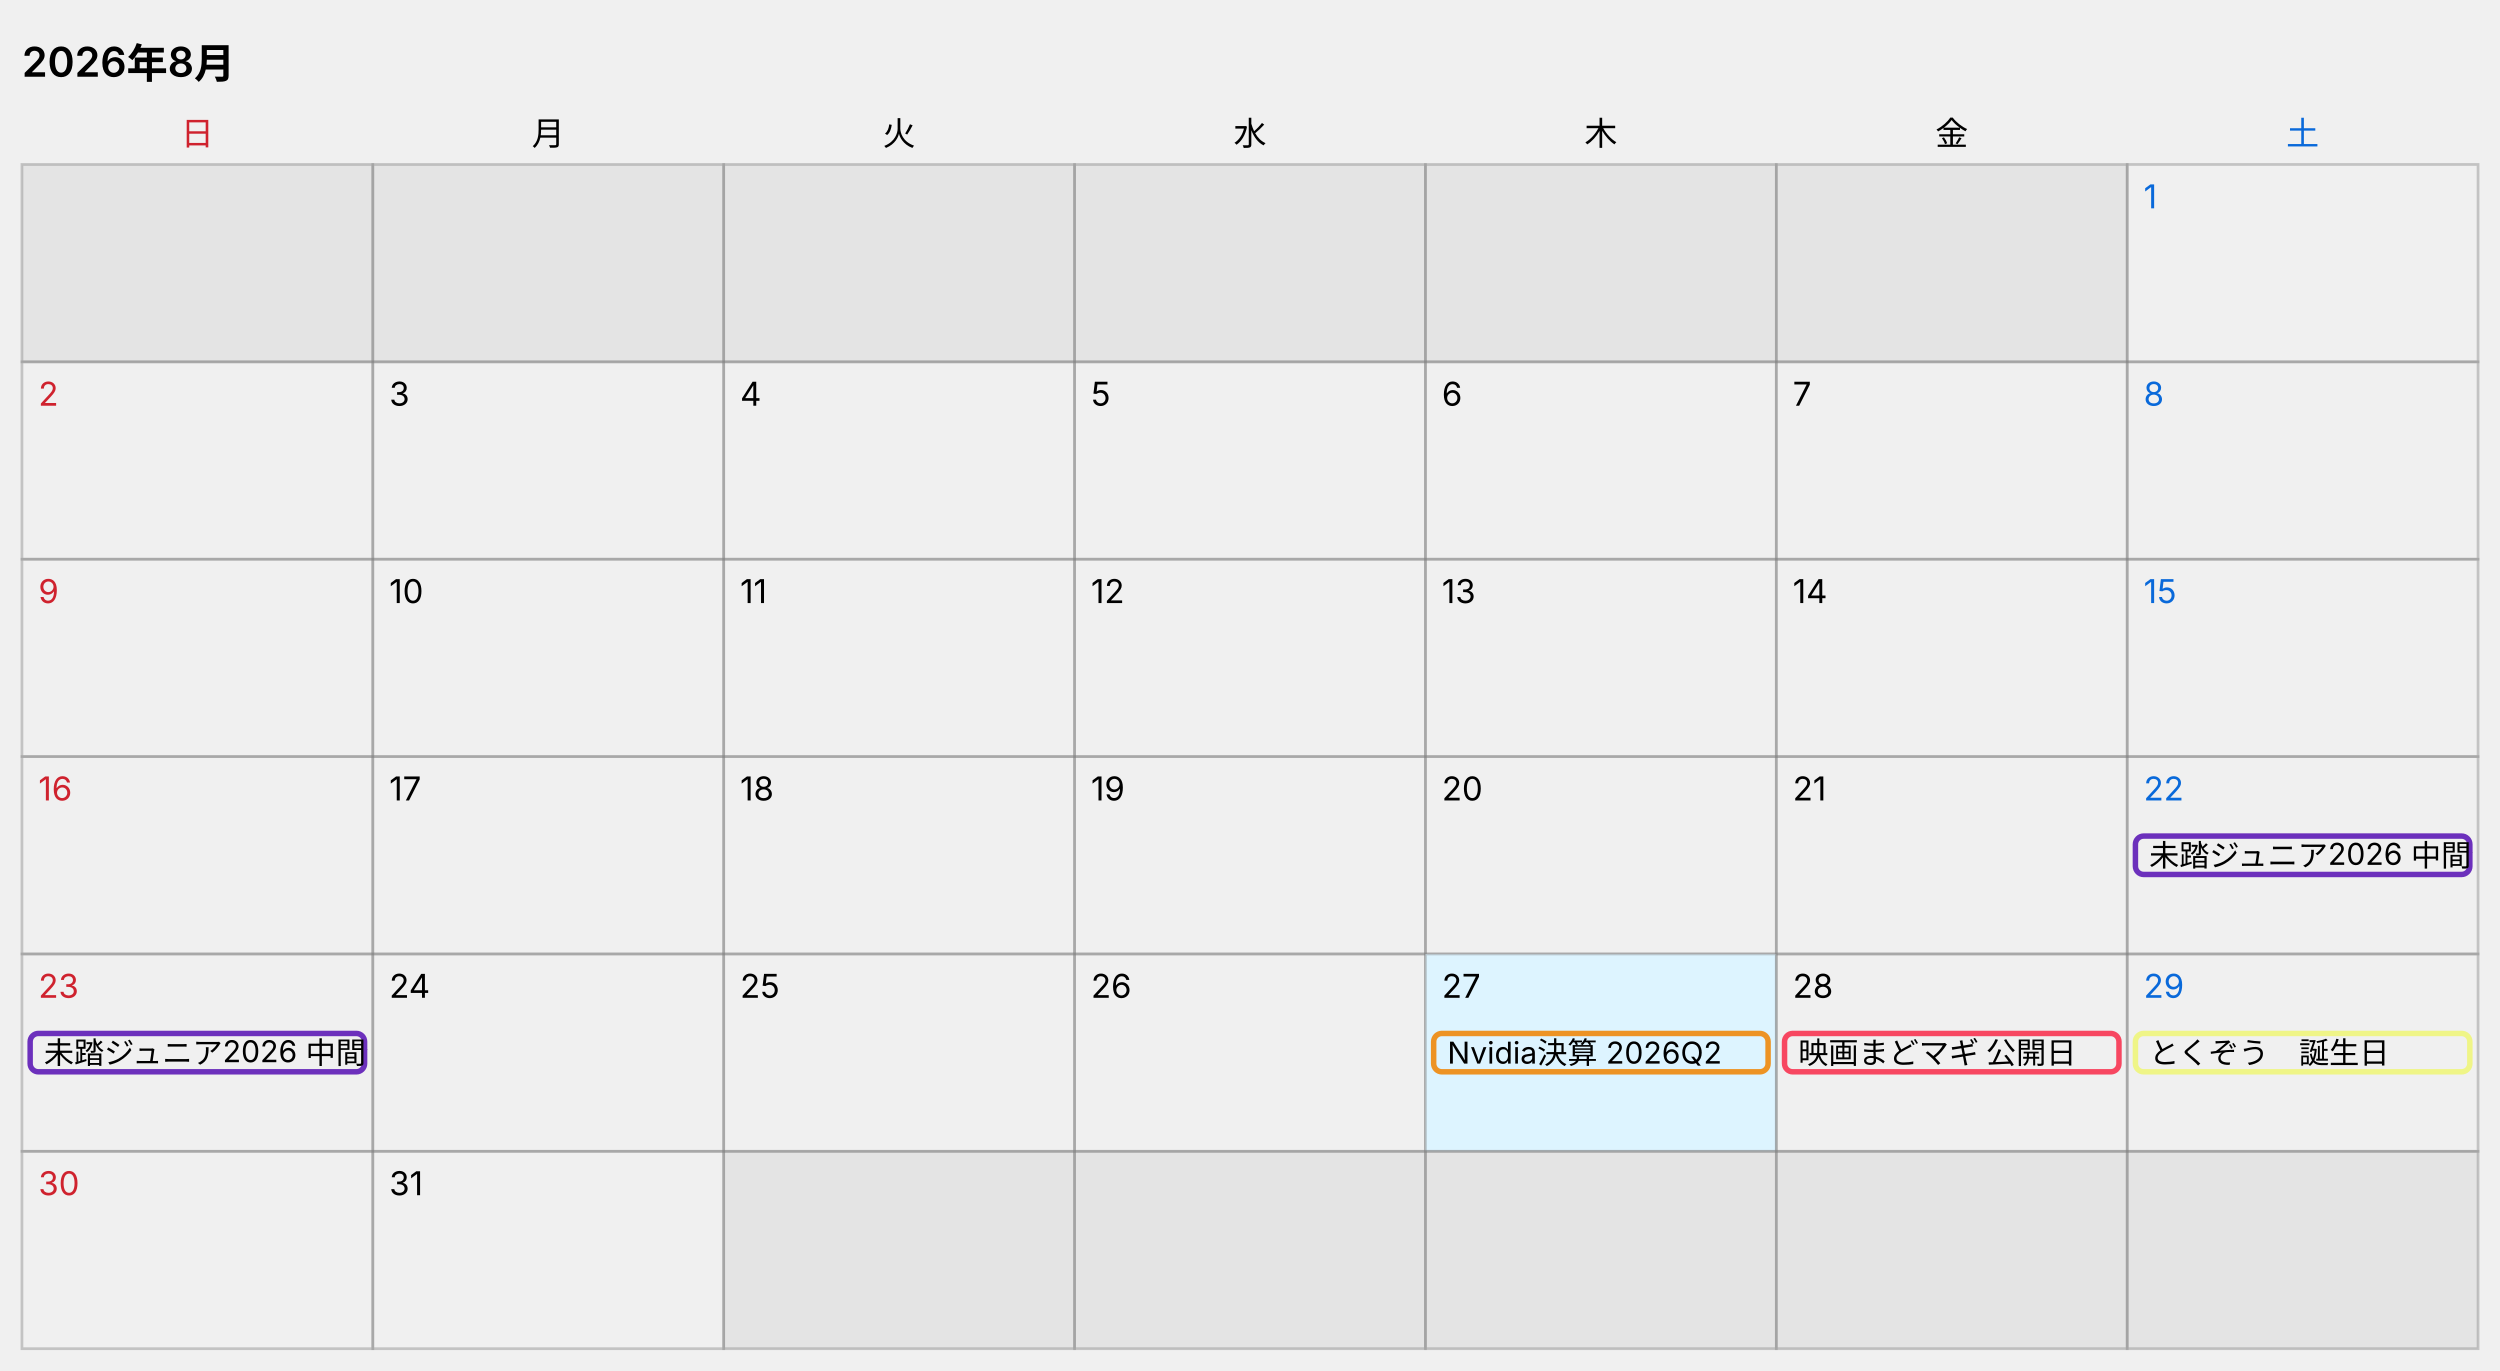
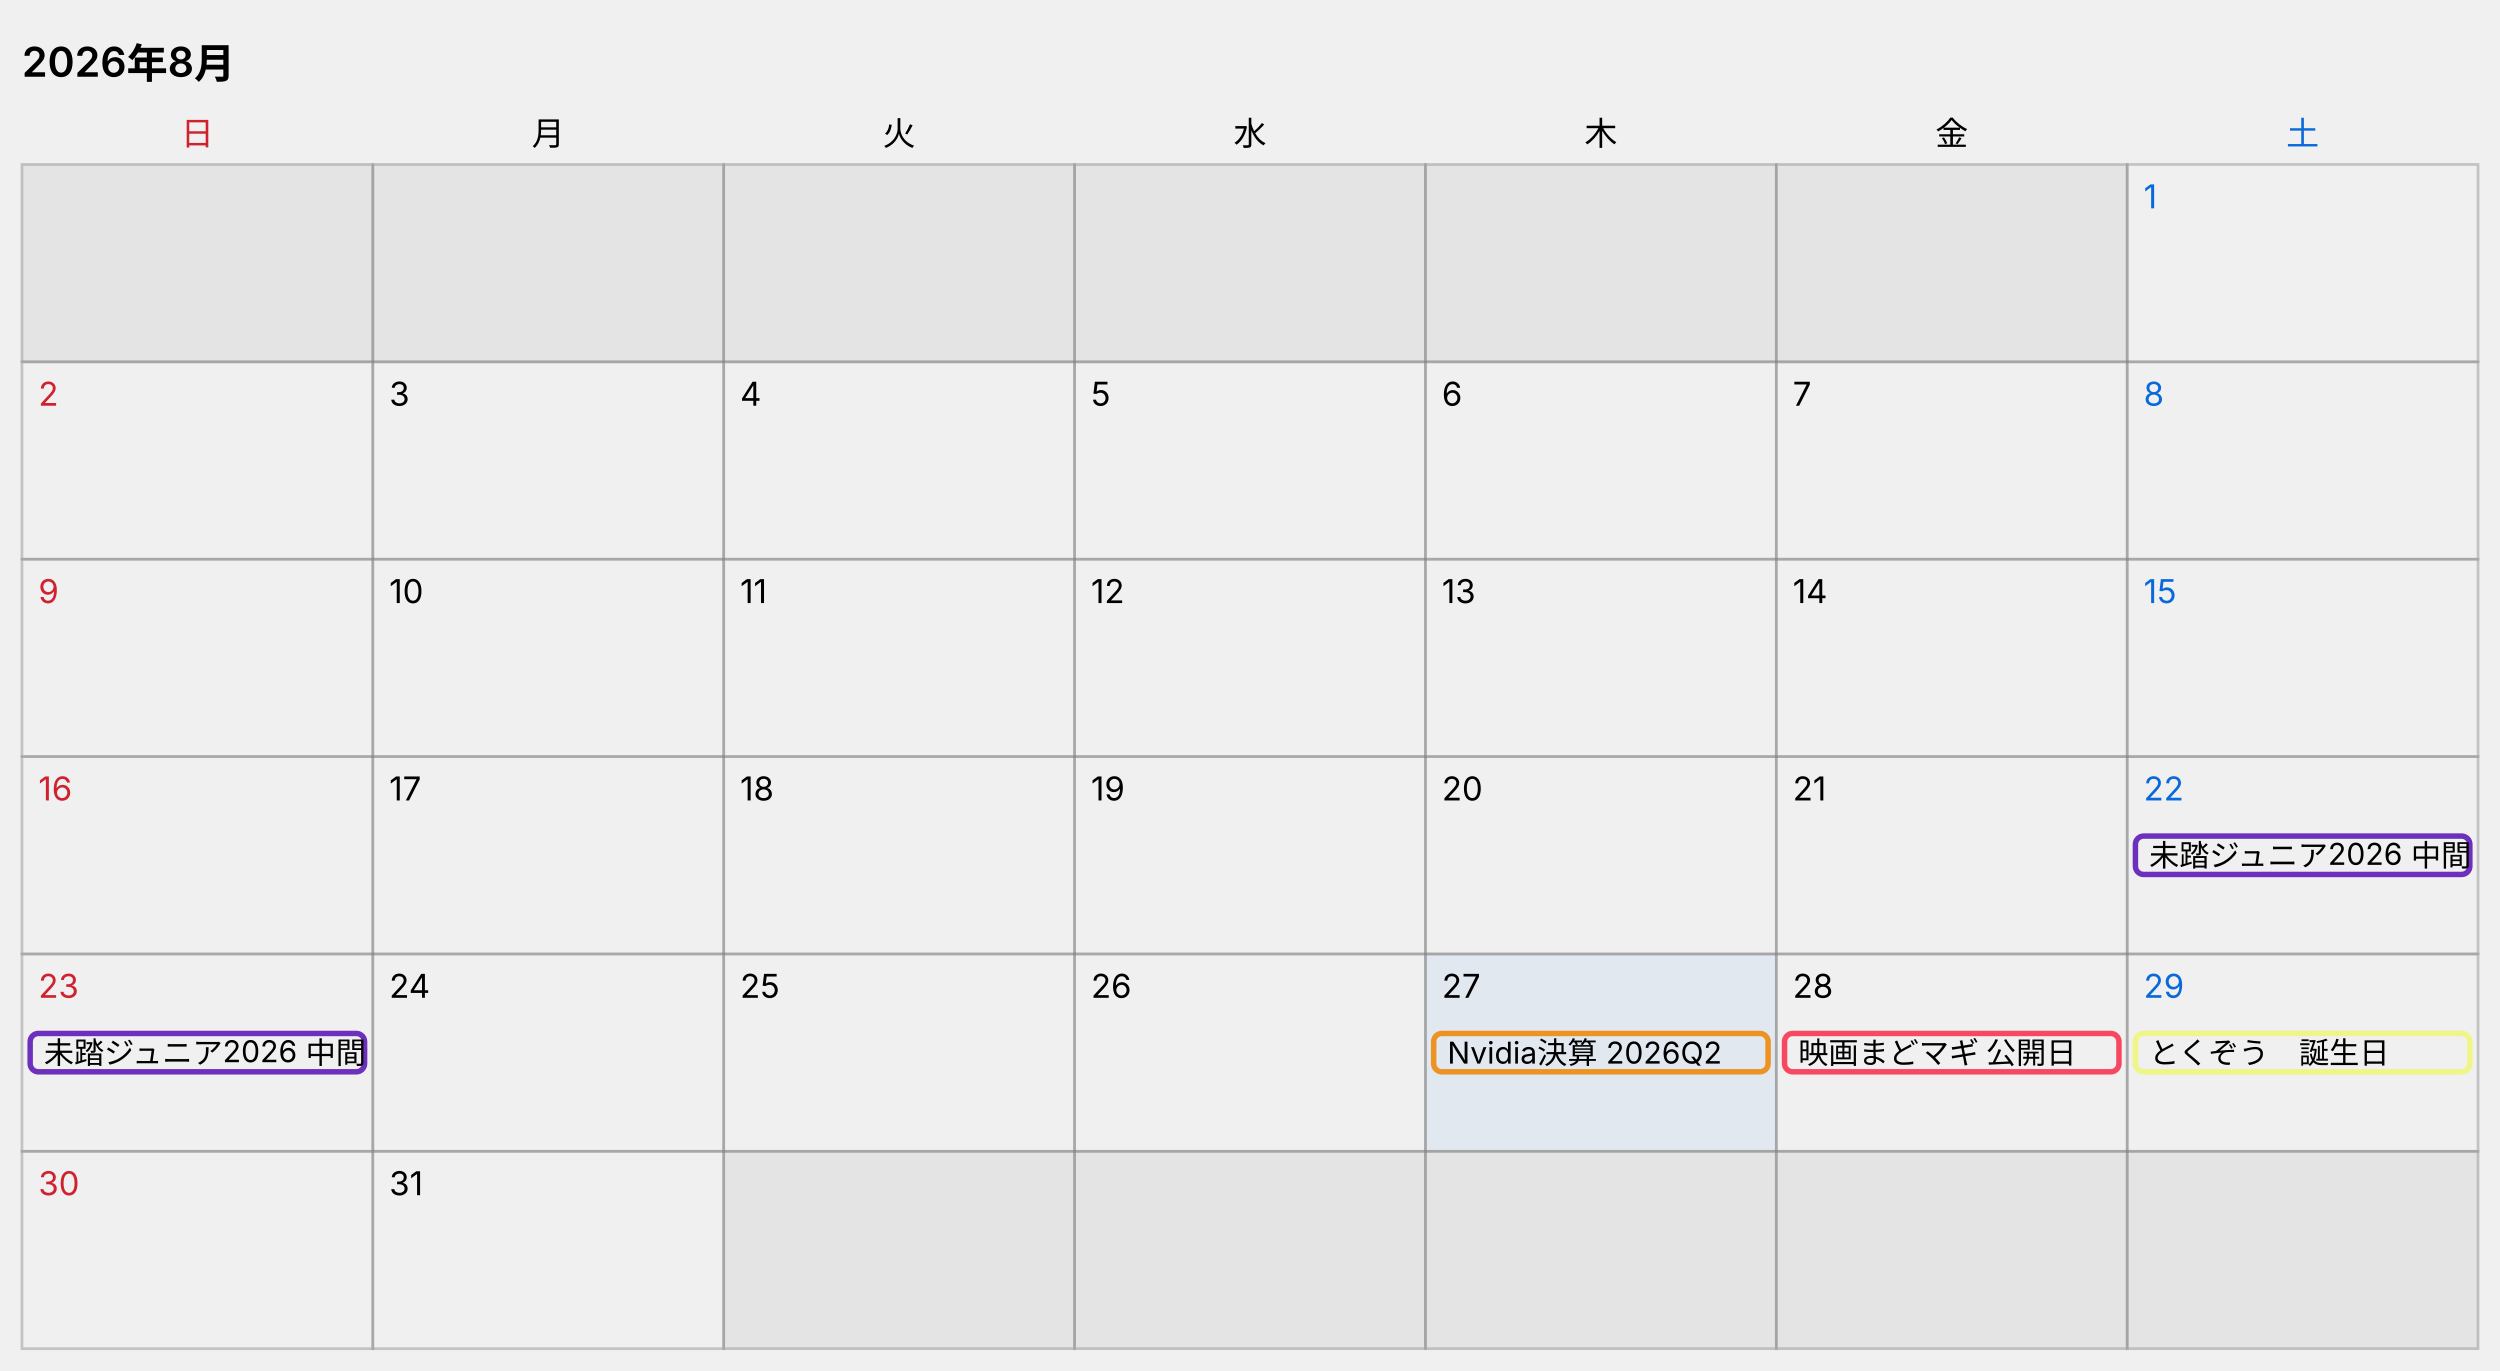
<svg xmlns="http://www.w3.org/2000/svg" width="912" height="500" viewBox="0 0 912 500" role="img" aria-label="カレンダー 2026年8月、今日 8月27日">
  <style>
  text { font-family: -apple-system, "Segoe UI", "Hiragino Sans", "Noto Sans JP", Meiryo, sans-serif; font-size: 12px; fill: #000000; }
  .title { font-size: 15px; font-weight: 600; }
  .cell { fill: none; stroke: #808080; stroke-opacity: 0.4; }
  .out { fill: #808080; fill-opacity: 0.1; stroke: #808080; stroke-opacity: 0.4; }
  .sat { fill: #0969da; }
  .sun { fill: #cf222e; }
-   .today { fill: #ddf4ff; }
+   .today { fill: #0969da; fill-opacity: 0.06; }
  .bar { fill: none; }
  .bar-text { font-size: 11px; }
  @media (prefers-color-scheme: dark) {
    text { fill: #ffffff; }
    .sat { fill: #4493f8; }
    .sun { fill: #f85149; }
-     .today { fill: #0c2d6b; }
+     .today { fill: #4493f8; fill-opacity: 0.12; }
  }
</style>
  <text x="8" y="28" class="title">2026年8月</text>
  <text x="72" y="53" text-anchor="middle" class="sun">日</text>
  <text x="200" y="53" text-anchor="middle">月</text>
  <text x="328" y="53" text-anchor="middle">火</text>
  <text x="456" y="53" text-anchor="middle">水</text>
  <text x="584" y="53" text-anchor="middle">木</text>
  <text x="712" y="53" text-anchor="middle">金</text>
  <text x="840" y="53" text-anchor="middle" class="sat">土</text>
  <rect x="8" y="60" width="128" height="72" class="out" />
  <rect x="136" y="60" width="128" height="72" class="out" />
  <rect x="264" y="60" width="128" height="72" class="out" />
  <rect x="392" y="60" width="128" height="72" class="out" />
  <rect x="520" y="60" width="128" height="72" class="out" />
  <rect x="648" y="60" width="128" height="72" class="out" />
  <rect x="776" y="60" width="128" height="72" class="cell" />
  <text x="782" y="76" class="sat">1</text>
  <rect x="8" y="132" width="128" height="72" class="cell" />
  <text x="14" y="148" class="sun">2</text>
  <rect x="136" y="132" width="128" height="72" class="cell" />
  <text x="142" y="148">3</text>
  <rect x="264" y="132" width="128" height="72" class="cell" />
  <text x="270" y="148">4</text>
  <rect x="392" y="132" width="128" height="72" class="cell" />
  <text x="398" y="148">5</text>
  <rect x="520" y="132" width="128" height="72" class="cell" />
  <text x="526" y="148">6</text>
  <rect x="648" y="132" width="128" height="72" class="cell" />
  <text x="654" y="148">7</text>
  <rect x="776" y="132" width="128" height="72" class="cell" />
  <text x="782" y="148" class="sat">8</text>
  <rect x="8" y="204" width="128" height="72" class="cell" />
  <text x="14" y="220" class="sun">9</text>
  <rect x="136" y="204" width="128" height="72" class="cell" />
  <text x="142" y="220">10</text>
  <rect x="264" y="204" width="128" height="72" class="cell" />
  <text x="270" y="220">11</text>
  <rect x="392" y="204" width="128" height="72" class="cell" />
  <text x="398" y="220">12</text>
  <rect x="520" y="204" width="128" height="72" class="cell" />
  <text x="526" y="220">13</text>
  <rect x="648" y="204" width="128" height="72" class="cell" />
  <text x="654" y="220">14</text>
  <rect x="776" y="204" width="128" height="72" class="cell" />
  <text x="782" y="220" class="sat">15</text>
  <rect x="8" y="276" width="128" height="72" class="cell" />
  <text x="14" y="292" class="sun">16</text>
  <rect x="136" y="276" width="128" height="72" class="cell" />
  <text x="142" y="292">17</text>
  <rect x="264" y="276" width="128" height="72" class="cell" />
  <text x="270" y="292">18</text>
  <rect x="392" y="276" width="128" height="72" class="cell" />
  <text x="398" y="292">19</text>
  <rect x="520" y="276" width="128" height="72" class="cell" />
  <text x="526" y="292">20</text>
  <rect x="648" y="276" width="128" height="72" class="cell" />
  <text x="654" y="292">21</text>
  <rect x="776" y="276" width="128" height="72" class="cell" />
  <text x="782" y="292" class="sat">22</text>
  <svg x="778" y="304" width="124" height="16">
    <rect x="1" y="1" width="122" height="14" rx="3" class="bar" stroke="#6c30bc" stroke-width="2" />
    <text x="6" y="12" class="bar-text">未踏ジュニア2026 中間合宿</text>
  </svg>
  <rect x="8" y="348" width="128" height="72" class="cell" />
  <text x="14" y="364" class="sun">23</text>
  <rect x="136" y="348" width="128" height="72" class="cell" />
  <text x="142" y="364">24</text>
  <rect x="264" y="348" width="128" height="72" class="cell" />
  <text x="270" y="364">25</text>
  <rect x="392" y="348" width="128" height="72" class="cell" />
  <text x="398" y="364">26</text>
  <rect x="520" y="348" width="128" height="72" class="cell today" />
  <text x="526" y="364">27</text>
  <rect x="648" y="348" width="128" height="72" class="cell" />
  <text x="654" y="364">28</text>
  <rect x="776" y="348" width="128" height="72" class="cell" />
  <text x="782" y="364" class="sat">29</text>
  <svg x="10" y="376" width="124" height="16">
    <rect x="1" y="1" width="122" height="14" rx="3" class="bar" stroke="#6c30bc" stroke-width="2" />
    <text x="6" y="12" class="bar-text">未踏ジュニア2026 中間合宿</text>
  </svg>
  <svg x="522" y="376" width="124" height="16">
    <rect x="1" y="1" width="122" height="14" rx="3" class="bar" stroke="#ed9324" stroke-width="2" />
    <text x="6" y="12" class="bar-text">Nvidia決算 2026Q2</text>
  </svg>
  <svg x="650" y="376" width="124" height="16">
    <rect x="1" y="1" width="122" height="14" rx="3" class="bar" stroke="#f74761" stroke-width="2" />
    <text x="6" y="12" class="bar-text">映画まどマギ 公開日</text>
  </svg>
  <svg x="778" y="376" width="124" height="16">
    <rect x="1" y="1" width="122" height="14" rx="3" class="bar" stroke="#eff587" stroke-width="2" />
    <text x="6" y="12" class="bar-text">とくぞう　誕生日</text>
  </svg>
  <rect x="8" y="420" width="128" height="72" class="cell" />
  <text x="14" y="436" class="sun">30</text>
  <rect x="136" y="420" width="128" height="72" class="cell" />
  <text x="142" y="436">31</text>
  <rect x="264" y="420" width="128" height="72" class="out" />
  <rect x="392" y="420" width="128" height="72" class="out" />
  <rect x="520" y="420" width="128" height="72" class="out" />
  <rect x="648" y="420" width="128" height="72" class="out" />
  <rect x="776" y="420" width="128" height="72" class="out" />
</svg>
